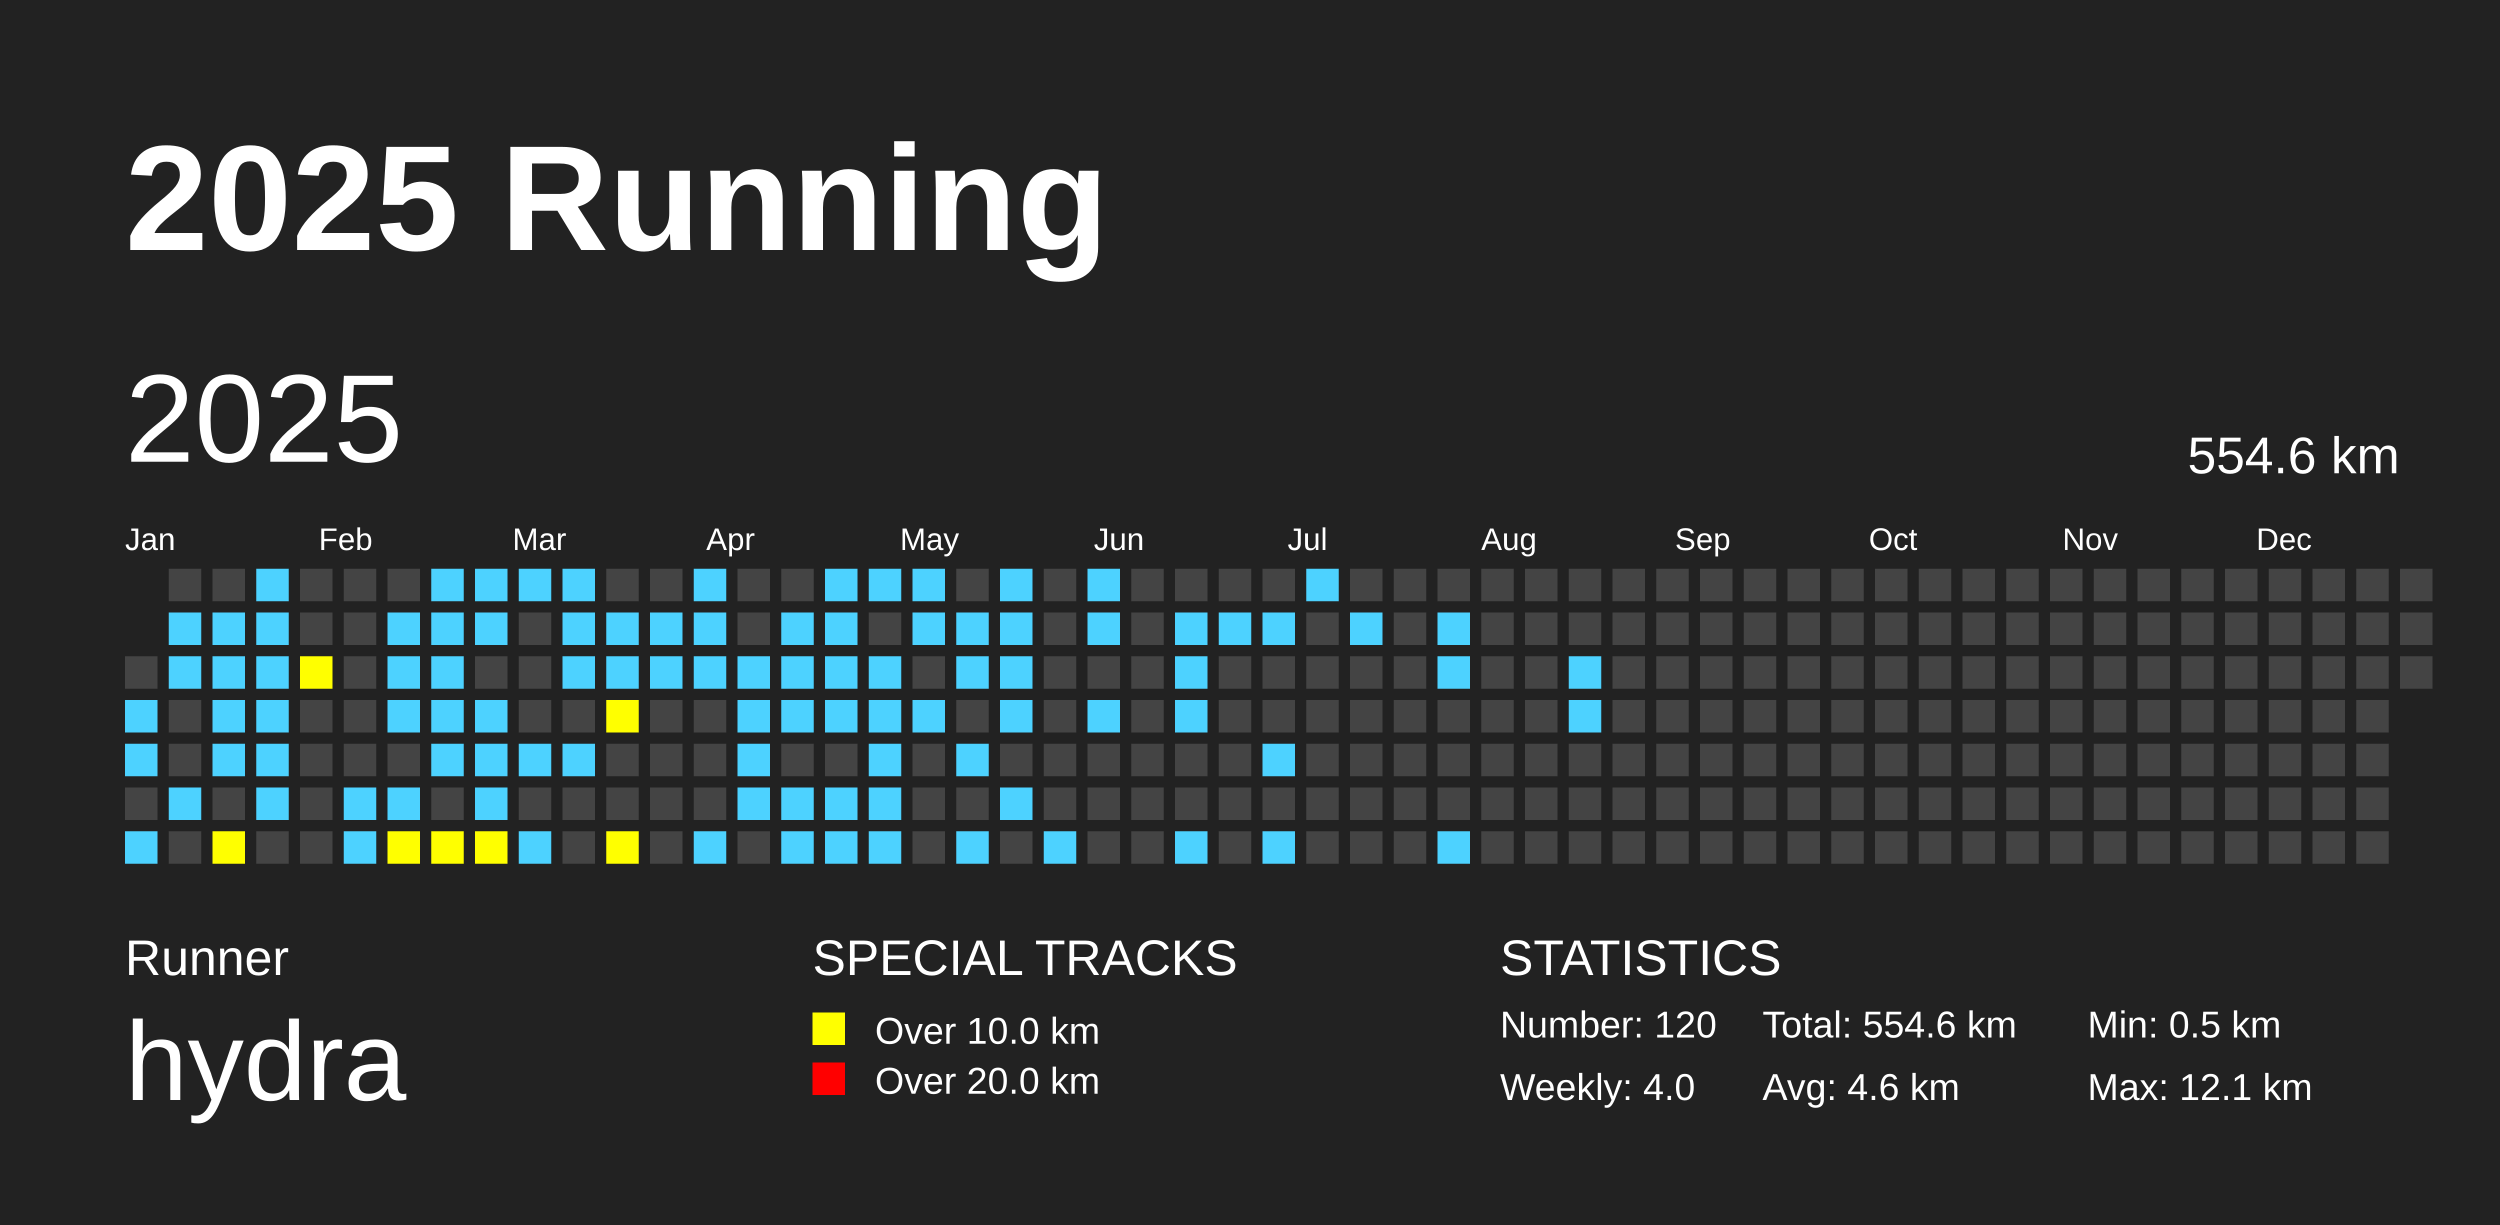
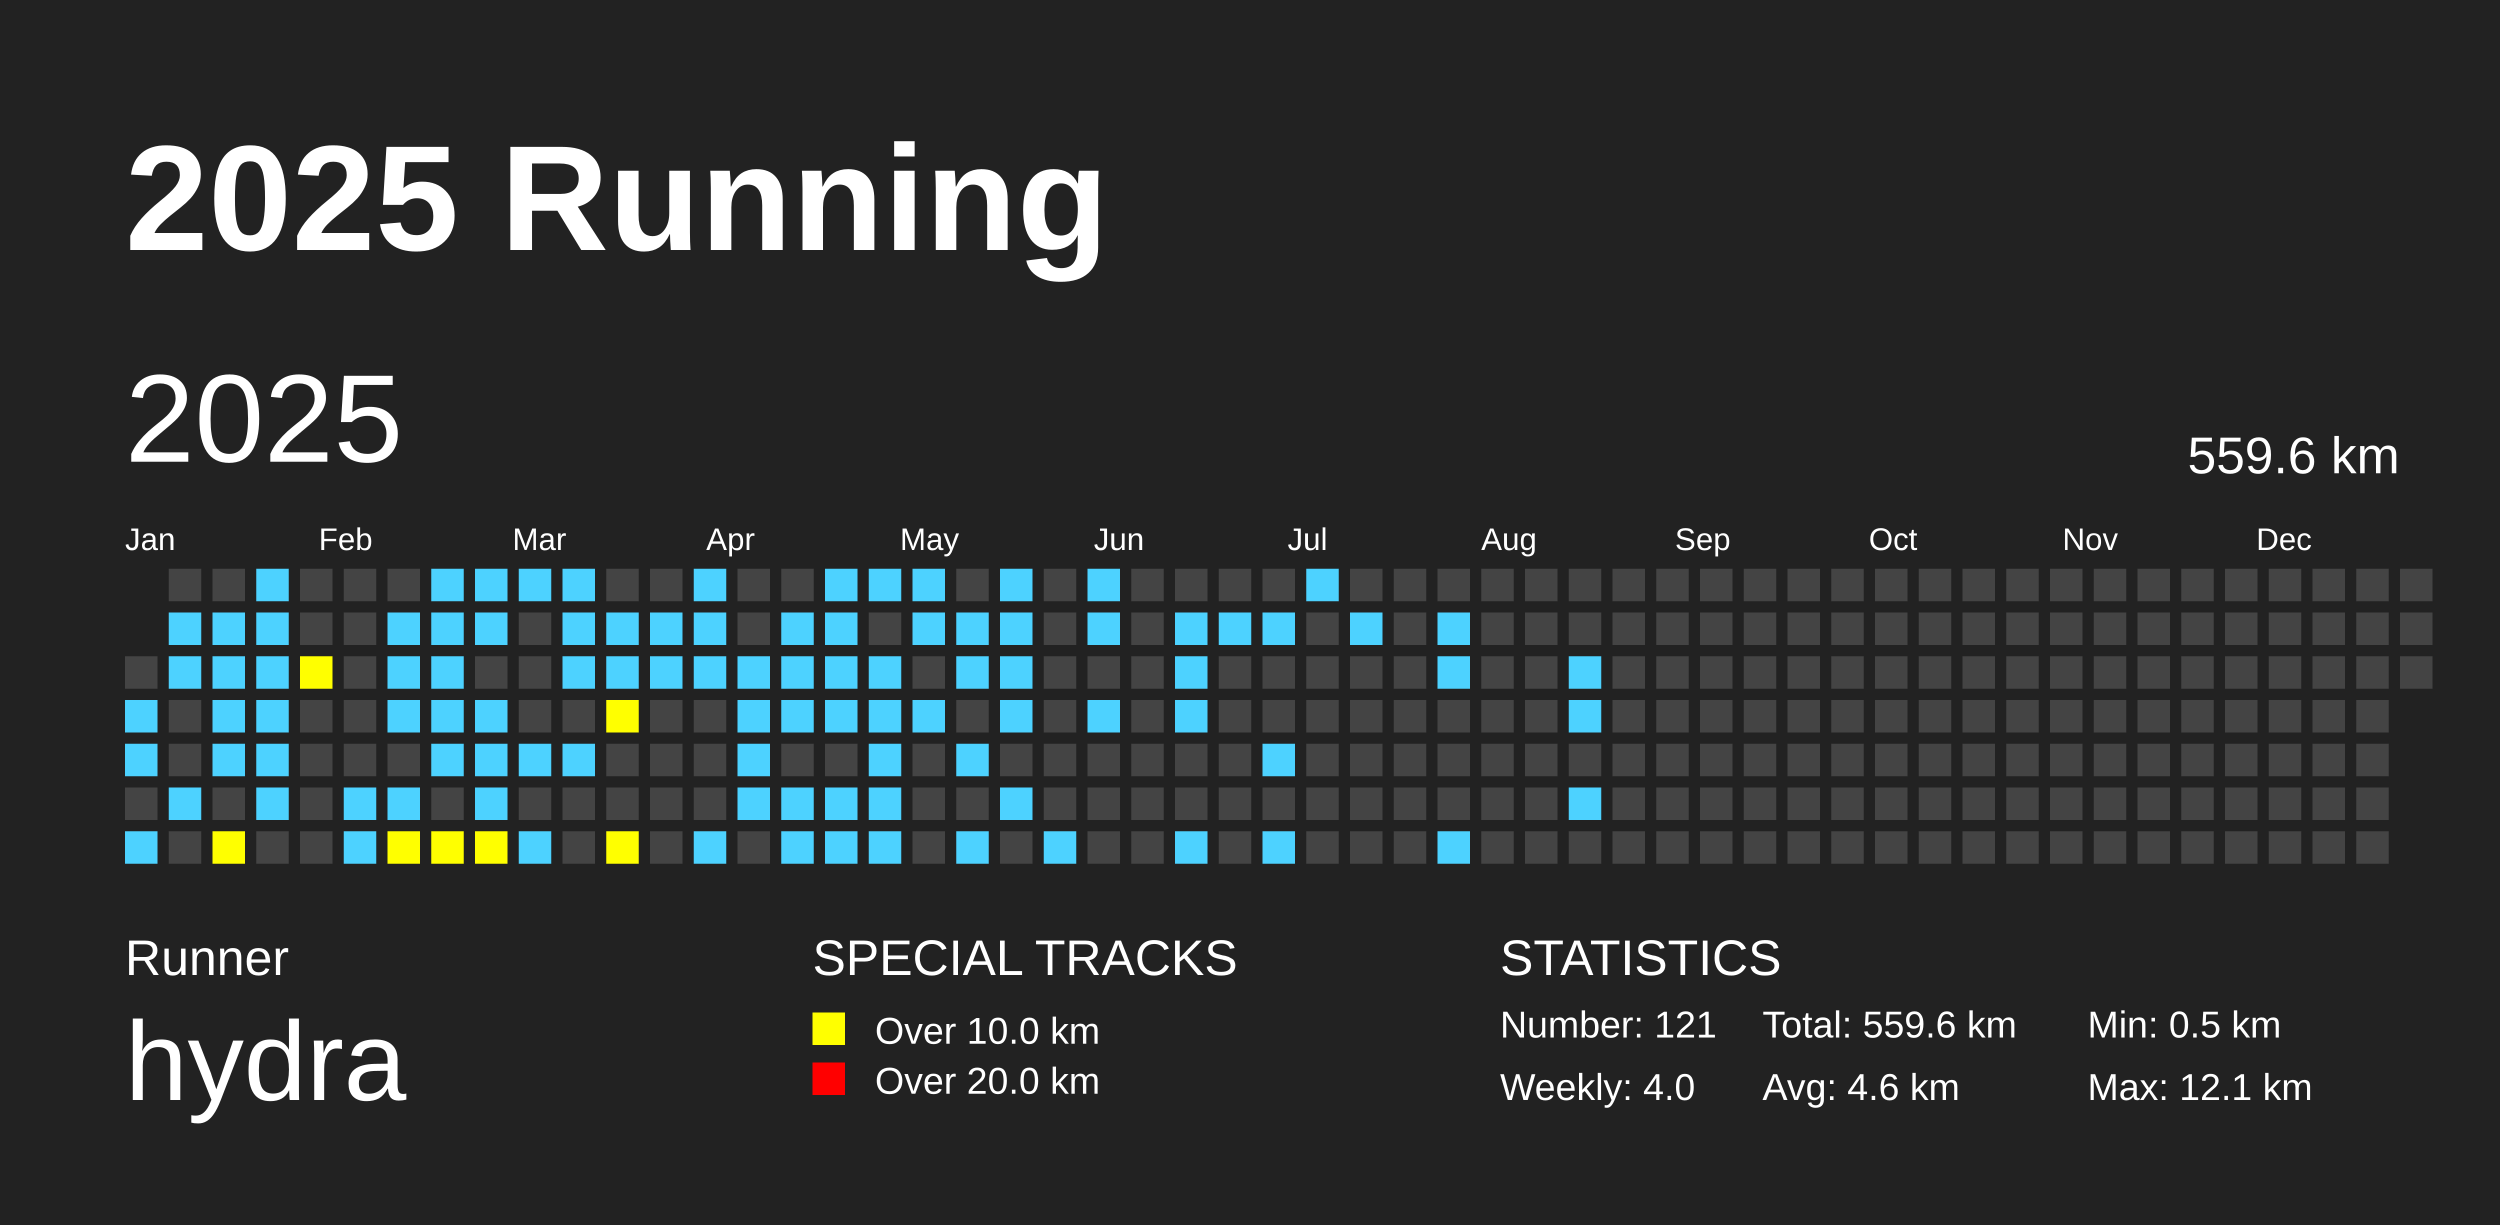
<svg xmlns="http://www.w3.org/2000/svg" baseProfile="full" height="98mm" version="1.1" viewBox="0,0,200,98" width="200mm">
  <defs />
  <rect fill="#222222" height="98" width="200" x="0" y="0" />
  <text fill="#FFFFFF" style="font-size:12px; font-family:Arial; font-weight:bold;" x="10" y="20">2025 Running</text>
  <text fill="#FFFFFF" style="font-size:4px; font-family:Arial" x="10" y="78">Runner</text>
  <text fill="#FFFFFF" style="font-size:9px; font-family:Arial" x="10" y="88">hydra</text>
  <text fill="#FFFFFF" style="font-size:4px; font-family:Arial" x="65" y="78">SPECIAL TRACKS</text>
  <rect fill="yellow" height="2.6" width="2.6" x="65" y="81" />
  <text fill="#FFFFFF" style="font-size:3px; font-family:Arial" x="70" y="83.5">Over 10.0 km</text>
  <rect fill="red" height="2.6" width="2.6" x="65" y="85" />
  <text fill="#FFFFFF" style="font-size:3px; font-family:Arial" x="70" y="87.5">Over 20.0 km</text>
  <text fill="#FFFFFF" style="font-size:4px; font-family:Arial" x="120" y="78">STATISTICS</text>
-   <text fill="#FFFFFF" style="font-size:3px; font-family:Arial" x="120" y="83">Number: 120</text>
+   <text fill="#FFFFFF" style="font-size:3px; font-family:Arial" x="120" y="83">Number: 121</text>
  <text fill="#FFFFFF" style="font-size:3px; font-family:Arial" x="120" y="88">Weekly: 4.0</text>
-   <text fill="#FFFFFF" style="font-size:3px; font-family:Arial" x="141" y="83">Total: 554.6 km</text>
+   <text fill="#FFFFFF" style="font-size:3px; font-family:Arial" x="141" y="83">Total: 559.6 km</text>
  <text fill="#FFFFFF" style="font-size:3px; font-family:Arial" x="141" y="88">Avg: 4.6 km</text>
  <text fill="#FFFFFF" style="font-size:3px; font-family:Arial" x="167" y="83">Min: 0.5 km</text>
  <text fill="#FFFFFF" style="font-size:3px; font-family:Arial" x="167" y="88">Max: 12.1 km</text>
  <text dominant-baseline="hanging" fill="#FFFFFF" style="font-size:10.0px; font-family:Arial;" x="10" y="30">2025</text>
-   <text dominant-baseline="hanging" fill="#FFFFFF" style="font-size:4.125px; font-family:Arial;" x="175" y="35">554.6 km</text>
+   <text dominant-baseline="hanging" fill="#FFFFFF" style="font-size:4.125px; font-family:Arial;" x="175" y="35">559.6 km</text>
  <text fill="#FFFFFF" style="font-size:2.5px; font-family:Arial" x="10.0" y="44">Jan</text>
  <text fill="#FFFFFF" style="font-size:2.5px; font-family:Arial" x="25.5" y="44">Feb</text>
  <text fill="#FFFFFF" style="font-size:2.5px; font-family:Arial" x="41.0" y="44">Mar</text>
  <text fill="#FFFFFF" style="font-size:2.5px; font-family:Arial" x="56.5" y="44">Apr</text>
  <text fill="#FFFFFF" style="font-size:2.5px; font-family:Arial" x="72.0" y="44">May</text>
  <text fill="#FFFFFF" style="font-size:2.5px; font-family:Arial" x="87.5" y="44">Jun</text>
  <text fill="#FFFFFF" style="font-size:2.5px; font-family:Arial" x="103.0" y="44">Jul</text>
  <text fill="#FFFFFF" style="font-size:2.5px; font-family:Arial" x="118.5" y="44">Aug</text>
  <text fill="#FFFFFF" style="font-size:2.5px; font-family:Arial" x="134.0" y="44">Sep</text>
  <text fill="#FFFFFF" style="font-size:2.5px; font-family:Arial" x="149.5" y="44">Oct</text>
  <text fill="#FFFFFF" style="font-size:2.5px; font-family:Arial" x="165.0" y="44">Nov</text>
  <text fill="#FFFFFF" style="font-size:2.5px; font-family:Arial" x="180.5" y="44">Dec</text>
  <rect fill="#444444" height="2.6" width="2.6" x="10.0" y="52.5" />
  <rect fill="#4DD2FF" height="2.6" width="2.6" x="10.0" y="56.0" />
  <rect fill="#4DD2FF" height="2.6" width="2.6" x="10.0" y="59.5" />
  <rect fill="#444444" height="2.6" width="2.6" x="10.0" y="63.0" />
  <rect fill="#4DD2FF" height="2.6" width="2.6" x="10.0" y="66.5" />
  <rect fill="#444444" height="2.6" width="2.6" x="13.5" y="45.5" />
  <rect fill="#4DD2FF" height="2.6" width="2.6" x="13.5" y="49.0" />
  <rect fill="#4DD2FF" height="2.6" width="2.6" x="13.5" y="52.5" />
  <rect fill="#444444" height="2.6" width="2.6" x="13.5" y="56.0" />
  <rect fill="#444444" height="2.6" width="2.6" x="13.5" y="59.5" />
  <rect fill="#4DD2FF" height="2.6" width="2.6" x="13.5" y="63.0" />
  <rect fill="#444444" height="2.6" width="2.6" x="13.5" y="66.5" />
  <rect fill="#444444" height="2.6" width="2.6" x="17.0" y="45.5" />
  <rect fill="#4DD2FF" height="2.6" width="2.6" x="17.0" y="49.0" />
  <rect fill="#4DD2FF" height="2.6" width="2.6" x="17.0" y="52.5" />
  <rect fill="#4DD2FF" height="2.6" width="2.6" x="17.0" y="56.0" />
  <rect fill="#4DD2FF" height="2.6" width="2.6" x="17.0" y="59.5" />
  <rect fill="#444444" height="2.6" width="2.6" x="17.0" y="63.0" />
  <rect fill="yellow" height="2.6" width="2.6" x="17.0" y="66.5" />
  <rect fill="#4DD2FF" height="2.6" width="2.6" x="20.5" y="45.5" />
  <rect fill="#4DD2FF" height="2.6" width="2.6" x="20.5" y="49.0" />
  <rect fill="#4DD2FF" height="2.6" width="2.6" x="20.5" y="52.5" />
  <rect fill="#4DD2FF" height="2.6" width="2.6" x="20.5" y="56.0" />
  <rect fill="#4DD2FF" height="2.6" width="2.6" x="20.5" y="59.5" />
  <rect fill="#4DD2FF" height="2.6" width="2.6" x="20.5" y="63.0" />
  <rect fill="#444444" height="2.6" width="2.6" x="20.5" y="66.5" />
  <rect fill="#444444" height="2.6" width="2.6" x="24.0" y="45.5" />
  <rect fill="#444444" height="2.6" width="2.6" x="24.0" y="49.0" />
  <rect fill="yellow" height="2.6" width="2.6" x="24.0" y="52.5" />
  <rect fill="#444444" height="2.6" width="2.6" x="24.0" y="56.0" />
  <rect fill="#444444" height="2.6" width="2.6" x="24.0" y="59.5" />
  <rect fill="#444444" height="2.6" width="2.6" x="24.0" y="63.0" />
  <rect fill="#444444" height="2.6" width="2.6" x="24.0" y="66.5" />
  <rect fill="#444444" height="2.6" width="2.6" x="27.5" y="45.5" />
  <rect fill="#444444" height="2.6" width="2.6" x="27.5" y="49.0" />
  <rect fill="#444444" height="2.6" width="2.6" x="27.5" y="52.5" />
  <rect fill="#444444" height="2.6" width="2.6" x="27.5" y="56.0" />
  <rect fill="#444444" height="2.6" width="2.6" x="27.5" y="59.5" />
  <rect fill="#4DD2FF" height="2.6" width="2.6" x="27.5" y="63.0" />
  <rect fill="#4DD2FF" height="2.6" width="2.6" x="27.5" y="66.5" />
  <rect fill="#444444" height="2.6" width="2.6" x="31.0" y="45.5" />
  <rect fill="#4DD2FF" height="2.6" width="2.6" x="31.0" y="49.0" />
  <rect fill="#4DD2FF" height="2.6" width="2.6" x="31.0" y="52.5" />
  <rect fill="#4DD2FF" height="2.6" width="2.6" x="31.0" y="56.0" />
  <rect fill="#444444" height="2.6" width="2.6" x="31.0" y="59.5" />
  <rect fill="#4DD2FF" height="2.6" width="2.6" x="31.0" y="63.0" />
  <rect fill="yellow" height="2.6" width="2.6" x="31.0" y="66.5" />
  <rect fill="#4DD2FF" height="2.6" width="2.6" x="34.5" y="45.5" />
  <rect fill="#4DD2FF" height="2.6" width="2.6" x="34.5" y="49.0" />
  <rect fill="#4DD2FF" height="2.6" width="2.6" x="34.5" y="52.5" />
  <rect fill="#4DD2FF" height="2.6" width="2.6" x="34.5" y="56.0" />
  <rect fill="#4DD2FF" height="2.6" width="2.6" x="34.5" y="59.5" />
  <rect fill="#444444" height="2.6" width="2.6" x="34.5" y="63.0" />
  <rect fill="yellow" height="2.6" width="2.6" x="34.5" y="66.5" />
  <rect fill="#4DD2FF" height="2.6" width="2.6" x="38.0" y="45.5" />
  <rect fill="#4DD2FF" height="2.6" width="2.6" x="38.0" y="49.0" />
  <rect fill="#444444" height="2.6" width="2.6" x="38.0" y="52.5" />
  <rect fill="#4DD2FF" height="2.6" width="2.6" x="38.0" y="56.0" />
  <rect fill="#4DD2FF" height="2.6" width="2.6" x="38.0" y="59.5" />
  <rect fill="#4DD2FF" height="2.6" width="2.6" x="38.0" y="63.0" />
  <rect fill="yellow" height="2.6" width="2.6" x="38.0" y="66.5" />
  <rect fill="#4DD2FF" height="2.6" width="2.6" x="41.5" y="45.5" />
  <rect fill="#444444" height="2.6" width="2.6" x="41.5" y="49.0" />
  <rect fill="#444444" height="2.6" width="2.6" x="41.5" y="52.5" />
  <rect fill="#444444" height="2.6" width="2.6" x="41.5" y="56.0" />
  <rect fill="#4DD2FF" height="2.6" width="2.6" x="41.5" y="59.5" />
  <rect fill="#444444" height="2.6" width="2.6" x="41.5" y="63.0" />
  <rect fill="#4DD2FF" height="2.6" width="2.6" x="41.5" y="66.5" />
  <rect fill="#4DD2FF" height="2.6" width="2.6" x="45.0" y="45.5" />
  <rect fill="#4DD2FF" height="2.6" width="2.6" x="45.0" y="49.0" />
  <rect fill="#4DD2FF" height="2.6" width="2.6" x="45.0" y="52.5" />
  <rect fill="#444444" height="2.6" width="2.6" x="45.0" y="56.0" />
  <rect fill="#4DD2FF" height="2.6" width="2.6" x="45.0" y="59.5" />
  <rect fill="#444444" height="2.6" width="2.6" x="45.0" y="63.0" />
  <rect fill="#444444" height="2.6" width="2.6" x="45.0" y="66.5" />
  <rect fill="#444444" height="2.6" width="2.6" x="48.5" y="45.5" />
  <rect fill="#4DD2FF" height="2.6" width="2.6" x="48.5" y="49.0" />
  <rect fill="#4DD2FF" height="2.6" width="2.6" x="48.5" y="52.5" />
  <rect fill="yellow" height="2.6" width="2.6" x="48.5" y="56.0" />
  <rect fill="#444444" height="2.6" width="2.6" x="48.5" y="59.5" />
  <rect fill="#444444" height="2.6" width="2.6" x="48.5" y="63.0" />
  <rect fill="yellow" height="2.6" width="2.6" x="48.5" y="66.5" />
  <rect fill="#444444" height="2.6" width="2.6" x="52.0" y="45.5" />
  <rect fill="#4DD2FF" height="2.6" width="2.6" x="52.0" y="49.0" />
  <rect fill="#4DD2FF" height="2.6" width="2.6" x="52.0" y="52.5" />
  <rect fill="#444444" height="2.6" width="2.6" x="52.0" y="56.0" />
  <rect fill="#444444" height="2.6" width="2.6" x="52.0" y="59.5" />
  <rect fill="#444444" height="2.6" width="2.6" x="52.0" y="63.0" />
  <rect fill="#444444" height="2.6" width="2.6" x="52.0" y="66.5" />
  <rect fill="#4DD2FF" height="2.6" width="2.6" x="55.5" y="45.5" />
  <rect fill="#4DD2FF" height="2.6" width="2.6" x="55.5" y="49.0" />
  <rect fill="#4DD2FF" height="2.6" width="2.6" x="55.5" y="52.5" />
  <rect fill="#444444" height="2.6" width="2.6" x="55.5" y="56.0" />
  <rect fill="#444444" height="2.6" width="2.6" x="55.5" y="59.5" />
  <rect fill="#444444" height="2.6" width="2.6" x="55.5" y="63.0" />
  <rect fill="#4DD2FF" height="2.6" width="2.6" x="55.5" y="66.5" />
  <rect fill="#444444" height="2.6" width="2.6" x="59.0" y="45.5" />
  <rect fill="#444444" height="2.6" width="2.6" x="59.0" y="49.0" />
  <rect fill="#4DD2FF" height="2.6" width="2.6" x="59.0" y="52.5" />
  <rect fill="#4DD2FF" height="2.6" width="2.6" x="59.0" y="56.0" />
  <rect fill="#4DD2FF" height="2.6" width="2.6" x="59.0" y="59.5" />
  <rect fill="#4DD2FF" height="2.6" width="2.6" x="59.0" y="63.0" />
  <rect fill="#444444" height="2.6" width="2.6" x="59.0" y="66.5" />
  <rect fill="#444444" height="2.6" width="2.6" x="62.5" y="45.5" />
  <rect fill="#4DD2FF" height="2.6" width="2.6" x="62.5" y="49.0" />
  <rect fill="#4DD2FF" height="2.6" width="2.6" x="62.5" y="52.5" />
  <rect fill="#4DD2FF" height="2.6" width="2.6" x="62.5" y="56.0" />
  <rect fill="#444444" height="2.6" width="2.6" x="62.5" y="59.5" />
  <rect fill="#4DD2FF" height="2.6" width="2.6" x="62.5" y="63.0" />
  <rect fill="#4DD2FF" height="2.6" width="2.6" x="62.5" y="66.5" />
  <rect fill="#4DD2FF" height="2.6" width="2.6" x="66.0" y="45.5" />
  <rect fill="#4DD2FF" height="2.6" width="2.6" x="66.0" y="49.0" />
  <rect fill="#4DD2FF" height="2.6" width="2.6" x="66.0" y="52.5" />
  <rect fill="#4DD2FF" height="2.6" width="2.6" x="66.0" y="56.0" />
  <rect fill="#444444" height="2.6" width="2.6" x="66.0" y="59.5" />
  <rect fill="#4DD2FF" height="2.6" width="2.6" x="66.0" y="63.0" />
  <rect fill="#4DD2FF" height="2.6" width="2.6" x="66.0" y="66.5" />
  <rect fill="#4DD2FF" height="2.6" width="2.6" x="69.5" y="45.5" />
  <rect fill="#444444" height="2.6" width="2.6" x="69.5" y="49.0" />
  <rect fill="#4DD2FF" height="2.6" width="2.6" x="69.5" y="52.5" />
  <rect fill="#4DD2FF" height="2.6" width="2.6" x="69.5" y="56.0" />
  <rect fill="#4DD2FF" height="2.6" width="2.6" x="69.5" y="59.5" />
  <rect fill="#4DD2FF" height="2.6" width="2.6" x="69.5" y="63.0" />
  <rect fill="#4DD2FF" height="2.6" width="2.6" x="69.5" y="66.5" />
  <rect fill="#4DD2FF" height="2.6" width="2.6" x="73.0" y="45.5" />
  <rect fill="#4DD2FF" height="2.6" width="2.6" x="73.0" y="49.0" />
  <rect fill="#444444" height="2.6" width="2.6" x="73.0" y="52.5" />
  <rect fill="#4DD2FF" height="2.6" width="2.6" x="73.0" y="56.0" />
  <rect fill="#444444" height="2.6" width="2.6" x="73.0" y="59.5" />
  <rect fill="#444444" height="2.6" width="2.6" x="73.0" y="63.0" />
  <rect fill="#444444" height="2.6" width="2.6" x="73.0" y="66.5" />
  <rect fill="#444444" height="2.6" width="2.6" x="76.5" y="45.5" />
  <rect fill="#4DD2FF" height="2.6" width="2.6" x="76.5" y="49.0" />
  <rect fill="#4DD2FF" height="2.6" width="2.6" x="76.5" y="52.5" />
  <rect fill="#444444" height="2.6" width="2.6" x="76.5" y="56.0" />
  <rect fill="#4DD2FF" height="2.6" width="2.6" x="76.5" y="59.5" />
  <rect fill="#444444" height="2.6" width="2.6" x="76.5" y="63.0" />
  <rect fill="#4DD2FF" height="2.6" width="2.6" x="76.5" y="66.5" />
  <rect fill="#4DD2FF" height="2.6" width="2.6" x="80.0" y="45.5" />
  <rect fill="#4DD2FF" height="2.6" width="2.6" x="80.0" y="49.0" />
  <rect fill="#4DD2FF" height="2.6" width="2.6" x="80.0" y="52.5" />
  <rect fill="#4DD2FF" height="2.6" width="2.6" x="80.0" y="56.0" />
  <rect fill="#444444" height="2.6" width="2.6" x="80.0" y="59.5" />
  <rect fill="#4DD2FF" height="2.6" width="2.6" x="80.0" y="63.0" />
  <rect fill="#444444" height="2.6" width="2.6" x="80.0" y="66.5" />
  <rect fill="#444444" height="2.6" width="2.6" x="83.5" y="45.5" />
  <rect fill="#444444" height="2.6" width="2.6" x="83.5" y="49.0" />
  <rect fill="#444444" height="2.6" width="2.6" x="83.5" y="52.5" />
  <rect fill="#444444" height="2.6" width="2.6" x="83.5" y="56.0" />
  <rect fill="#444444" height="2.6" width="2.6" x="83.5" y="59.5" />
  <rect fill="#444444" height="2.6" width="2.6" x="83.5" y="63.0" />
  <rect fill="#4DD2FF" height="2.6" width="2.6" x="83.5" y="66.5" />
  <rect fill="#4DD2FF" height="2.6" width="2.6" x="87.0" y="45.5" />
  <rect fill="#4DD2FF" height="2.6" width="2.6" x="87.0" y="49.0" />
  <rect fill="#444444" height="2.6" width="2.6" x="87.0" y="52.5" />
  <rect fill="#4DD2FF" height="2.6" width="2.6" x="87.0" y="56.0" />
  <rect fill="#444444" height="2.6" width="2.6" x="87.0" y="59.5" />
  <rect fill="#444444" height="2.6" width="2.6" x="87.0" y="63.0" />
  <rect fill="#444444" height="2.6" width="2.6" x="87.0" y="66.5" />
  <rect fill="#444444" height="2.6" width="2.6" x="90.5" y="45.5" />
  <rect fill="#444444" height="2.6" width="2.6" x="90.5" y="49.0" />
  <rect fill="#444444" height="2.6" width="2.6" x="90.5" y="52.5" />
  <rect fill="#444444" height="2.6" width="2.6" x="90.5" y="56.0" />
  <rect fill="#444444" height="2.6" width="2.6" x="90.5" y="59.5" />
  <rect fill="#444444" height="2.6" width="2.6" x="90.5" y="63.0" />
  <rect fill="#444444" height="2.6" width="2.6" x="90.5" y="66.5" />
  <rect fill="#444444" height="2.6" width="2.6" x="94.0" y="45.5" />
  <rect fill="#4DD2FF" height="2.6" width="2.6" x="94.0" y="49.0" />
  <rect fill="#4DD2FF" height="2.6" width="2.6" x="94.0" y="52.5" />
  <rect fill="#4DD2FF" height="2.6" width="2.6" x="94.0" y="56.0" />
  <rect fill="#444444" height="2.6" width="2.6" x="94.0" y="59.5" />
  <rect fill="#444444" height="2.6" width="2.6" x="94.0" y="63.0" />
  <rect fill="#4DD2FF" height="2.6" width="2.6" x="94.0" y="66.5" />
  <rect fill="#444444" height="2.6" width="2.6" x="97.5" y="45.5" />
  <rect fill="#4DD2FF" height="2.6" width="2.6" x="97.5" y="49.0" />
  <rect fill="#444444" height="2.6" width="2.6" x="97.5" y="52.5" />
  <rect fill="#444444" height="2.6" width="2.6" x="97.5" y="56.0" />
  <rect fill="#444444" height="2.6" width="2.6" x="97.5" y="59.5" />
  <rect fill="#444444" height="2.6" width="2.6" x="97.5" y="63.0" />
  <rect fill="#444444" height="2.6" width="2.6" x="97.5" y="66.5" />
  <rect fill="#444444" height="2.6" width="2.6" x="101.0" y="45.5" />
  <rect fill="#4DD2FF" height="2.6" width="2.6" x="101.0" y="49.0" />
  <rect fill="#444444" height="2.6" width="2.6" x="101.0" y="52.5" />
  <rect fill="#444444" height="2.6" width="2.6" x="101.0" y="56.0" />
  <rect fill="#4DD2FF" height="2.6" width="2.6" x="101.0" y="59.5" />
  <rect fill="#444444" height="2.6" width="2.6" x="101.0" y="63.0" />
  <rect fill="#4DD2FF" height="2.6" width="2.6" x="101.0" y="66.5" />
  <rect fill="#4DD2FF" height="2.6" width="2.6" x="104.5" y="45.5" />
  <rect fill="#444444" height="2.6" width="2.6" x="104.5" y="49.0" />
  <rect fill="#444444" height="2.6" width="2.6" x="104.5" y="52.5" />
  <rect fill="#444444" height="2.6" width="2.6" x="104.5" y="56.0" />
  <rect fill="#444444" height="2.6" width="2.6" x="104.5" y="59.5" />
  <rect fill="#444444" height="2.6" width="2.6" x="104.5" y="63.0" />
  <rect fill="#444444" height="2.6" width="2.6" x="104.5" y="66.5" />
  <rect fill="#444444" height="2.6" width="2.6" x="108.0" y="45.5" />
  <rect fill="#4DD2FF" height="2.6" width="2.6" x="108.0" y="49.0" />
  <rect fill="#444444" height="2.6" width="2.6" x="108.0" y="52.5" />
  <rect fill="#444444" height="2.6" width="2.6" x="108.0" y="56.0" />
  <rect fill="#444444" height="2.6" width="2.6" x="108.0" y="59.5" />
  <rect fill="#444444" height="2.6" width="2.6" x="108.0" y="63.0" />
  <rect fill="#444444" height="2.6" width="2.6" x="108.0" y="66.5" />
  <rect fill="#444444" height="2.6" width="2.6" x="111.5" y="45.5" />
  <rect fill="#444444" height="2.6" width="2.6" x="111.5" y="49.0" />
  <rect fill="#444444" height="2.6" width="2.6" x="111.5" y="52.5" />
  <rect fill="#444444" height="2.6" width="2.6" x="111.5" y="56.0" />
  <rect fill="#444444" height="2.6" width="2.6" x="111.5" y="59.5" />
  <rect fill="#444444" height="2.6" width="2.6" x="111.5" y="63.0" />
  <rect fill="#444444" height="2.6" width="2.6" x="111.5" y="66.5" />
  <rect fill="#444444" height="2.6" width="2.6" x="115.0" y="45.5" />
  <rect fill="#4DD2FF" height="2.6" width="2.6" x="115.0" y="49.0" />
  <rect fill="#4DD2FF" height="2.6" width="2.6" x="115.0" y="52.5" />
  <rect fill="#444444" height="2.6" width="2.6" x="115.0" y="56.0" />
  <rect fill="#444444" height="2.6" width="2.6" x="115.0" y="59.5" />
  <rect fill="#444444" height="2.6" width="2.6" x="115.0" y="63.0" />
  <rect fill="#4DD2FF" height="2.6" width="2.6" x="115.0" y="66.5" />
  <rect fill="#444444" height="2.6" width="2.6" x="118.5" y="45.5" />
  <rect fill="#444444" height="2.6" width="2.6" x="118.5" y="49.0" />
  <rect fill="#444444" height="2.6" width="2.6" x="118.5" y="52.5" />
  <rect fill="#444444" height="2.6" width="2.6" x="118.5" y="56.0" />
  <rect fill="#444444" height="2.6" width="2.6" x="118.5" y="59.5" />
  <rect fill="#444444" height="2.6" width="2.6" x="118.5" y="63.0" />
  <rect fill="#444444" height="2.6" width="2.6" x="118.5" y="66.5" />
  <rect fill="#444444" height="2.6" width="2.6" x="122.0" y="45.5" />
  <rect fill="#444444" height="2.6" width="2.6" x="122.0" y="49.0" />
  <rect fill="#444444" height="2.6" width="2.6" x="122.0" y="52.5" />
  <rect fill="#444444" height="2.6" width="2.6" x="122.0" y="56.0" />
  <rect fill="#444444" height="2.6" width="2.6" x="122.0" y="59.5" />
  <rect fill="#444444" height="2.6" width="2.6" x="122.0" y="63.0" />
  <rect fill="#444444" height="2.6" width="2.6" x="122.0" y="66.5" />
  <rect fill="#444444" height="2.6" width="2.6" x="125.5" y="45.5" />
  <rect fill="#444444" height="2.6" width="2.6" x="125.5" y="49.0" />
  <rect fill="#4DD2FF" height="2.6" width="2.6" x="125.5" y="52.5" />
  <rect fill="#4DD2FF" height="2.6" width="2.6" x="125.5" y="56.0" />
  <rect fill="#444444" height="2.6" width="2.6" x="125.5" y="59.5" />
-   <rect fill="#444444" height="2.6" width="2.6" x="125.5" y="63.0" />
+   <rect fill="#4DD2FF" height="2.6" width="2.6" x="125.5" y="63.0" />
  <rect fill="#444444" height="2.6" width="2.6" x="125.5" y="66.5" />
  <rect fill="#444444" height="2.6" width="2.6" x="129.0" y="45.5" />
  <rect fill="#444444" height="2.6" width="2.6" x="129.0" y="49.0" />
  <rect fill="#444444" height="2.6" width="2.6" x="129.0" y="52.5" />
  <rect fill="#444444" height="2.6" width="2.6" x="129.0" y="56.0" />
  <rect fill="#444444" height="2.6" width="2.6" x="129.0" y="59.5" />
  <rect fill="#444444" height="2.6" width="2.6" x="129.0" y="63.0" />
  <rect fill="#444444" height="2.6" width="2.6" x="129.0" y="66.5" />
  <rect fill="#444444" height="2.6" width="2.6" x="132.5" y="45.5" />
  <rect fill="#444444" height="2.6" width="2.6" x="132.5" y="49.0" />
  <rect fill="#444444" height="2.6" width="2.6" x="132.5" y="52.5" />
  <rect fill="#444444" height="2.6" width="2.6" x="132.5" y="56.0" />
  <rect fill="#444444" height="2.6" width="2.6" x="132.5" y="59.5" />
  <rect fill="#444444" height="2.6" width="2.6" x="132.5" y="63.0" />
  <rect fill="#444444" height="2.6" width="2.6" x="132.5" y="66.5" />
  <rect fill="#444444" height="2.6" width="2.6" x="136.0" y="45.5" />
  <rect fill="#444444" height="2.6" width="2.6" x="136.0" y="49.0" />
  <rect fill="#444444" height="2.6" width="2.6" x="136.0" y="52.5" />
  <rect fill="#444444" height="2.6" width="2.6" x="136.0" y="56.0" />
  <rect fill="#444444" height="2.6" width="2.6" x="136.0" y="59.5" />
  <rect fill="#444444" height="2.6" width="2.6" x="136.0" y="63.0" />
  <rect fill="#444444" height="2.6" width="2.6" x="136.0" y="66.5" />
  <rect fill="#444444" height="2.6" width="2.6" x="139.5" y="45.5" />
  <rect fill="#444444" height="2.6" width="2.6" x="139.5" y="49.0" />
  <rect fill="#444444" height="2.6" width="2.6" x="139.5" y="52.5" />
  <rect fill="#444444" height="2.6" width="2.6" x="139.5" y="56.0" />
  <rect fill="#444444" height="2.6" width="2.6" x="139.5" y="59.5" />
  <rect fill="#444444" height="2.6" width="2.6" x="139.5" y="63.0" />
  <rect fill="#444444" height="2.6" width="2.6" x="139.5" y="66.5" />
  <rect fill="#444444" height="2.6" width="2.6" x="143.0" y="45.5" />
  <rect fill="#444444" height="2.6" width="2.6" x="143.0" y="49.0" />
  <rect fill="#444444" height="2.6" width="2.6" x="143.0" y="52.5" />
  <rect fill="#444444" height="2.6" width="2.6" x="143.0" y="56.0" />
  <rect fill="#444444" height="2.6" width="2.6" x="143.0" y="59.5" />
  <rect fill="#444444" height="2.6" width="2.6" x="143.0" y="63.0" />
  <rect fill="#444444" height="2.6" width="2.6" x="143.0" y="66.5" />
  <rect fill="#444444" height="2.6" width="2.6" x="146.5" y="45.5" />
  <rect fill="#444444" height="2.6" width="2.6" x="146.5" y="49.0" />
  <rect fill="#444444" height="2.6" width="2.6" x="146.5" y="52.5" />
  <rect fill="#444444" height="2.6" width="2.6" x="146.5" y="56.0" />
  <rect fill="#444444" height="2.6" width="2.6" x="146.5" y="59.5" />
  <rect fill="#444444" height="2.6" width="2.6" x="146.5" y="63.0" />
  <rect fill="#444444" height="2.6" width="2.6" x="146.5" y="66.5" />
  <rect fill="#444444" height="2.6" width="2.6" x="150.0" y="45.5" />
  <rect fill="#444444" height="2.6" width="2.6" x="150.0" y="49.0" />
  <rect fill="#444444" height="2.6" width="2.6" x="150.0" y="52.5" />
  <rect fill="#444444" height="2.6" width="2.6" x="150.0" y="56.0" />
  <rect fill="#444444" height="2.6" width="2.6" x="150.0" y="59.5" />
  <rect fill="#444444" height="2.6" width="2.6" x="150.0" y="63.0" />
  <rect fill="#444444" height="2.6" width="2.6" x="150.0" y="66.5" />
  <rect fill="#444444" height="2.6" width="2.6" x="153.5" y="45.5" />
  <rect fill="#444444" height="2.6" width="2.6" x="153.5" y="49.0" />
  <rect fill="#444444" height="2.6" width="2.6" x="153.5" y="52.5" />
  <rect fill="#444444" height="2.6" width="2.6" x="153.5" y="56.0" />
  <rect fill="#444444" height="2.6" width="2.6" x="153.5" y="59.5" />
  <rect fill="#444444" height="2.6" width="2.6" x="153.5" y="63.0" />
  <rect fill="#444444" height="2.6" width="2.6" x="153.5" y="66.5" />
  <rect fill="#444444" height="2.6" width="2.6" x="157.0" y="45.5" />
  <rect fill="#444444" height="2.6" width="2.6" x="157.0" y="49.0" />
  <rect fill="#444444" height="2.6" width="2.6" x="157.0" y="52.5" />
  <rect fill="#444444" height="2.6" width="2.6" x="157.0" y="56.0" />
  <rect fill="#444444" height="2.6" width="2.6" x="157.0" y="59.5" />
  <rect fill="#444444" height="2.6" width="2.6" x="157.0" y="63.0" />
  <rect fill="#444444" height="2.6" width="2.6" x="157.0" y="66.5" />
  <rect fill="#444444" height="2.6" width="2.6" x="160.5" y="45.5" />
  <rect fill="#444444" height="2.6" width="2.6" x="160.5" y="49.0" />
  <rect fill="#444444" height="2.6" width="2.6" x="160.5" y="52.5" />
  <rect fill="#444444" height="2.6" width="2.6" x="160.5" y="56.0" />
  <rect fill="#444444" height="2.6" width="2.6" x="160.5" y="59.5" />
  <rect fill="#444444" height="2.6" width="2.6" x="160.5" y="63.0" />
  <rect fill="#444444" height="2.6" width="2.6" x="160.5" y="66.5" />
  <rect fill="#444444" height="2.6" width="2.6" x="164.0" y="45.5" />
  <rect fill="#444444" height="2.6" width="2.6" x="164.0" y="49.0" />
  <rect fill="#444444" height="2.6" width="2.6" x="164.0" y="52.5" />
  <rect fill="#444444" height="2.6" width="2.6" x="164.0" y="56.0" />
  <rect fill="#444444" height="2.6" width="2.6" x="164.0" y="59.5" />
  <rect fill="#444444" height="2.6" width="2.6" x="164.0" y="63.0" />
  <rect fill="#444444" height="2.6" width="2.6" x="164.0" y="66.5" />
  <rect fill="#444444" height="2.6" width="2.6" x="167.5" y="45.5" />
  <rect fill="#444444" height="2.6" width="2.6" x="167.5" y="49.0" />
  <rect fill="#444444" height="2.6" width="2.6" x="167.5" y="52.5" />
  <rect fill="#444444" height="2.6" width="2.6" x="167.5" y="56.0" />
  <rect fill="#444444" height="2.6" width="2.6" x="167.5" y="59.5" />
  <rect fill="#444444" height="2.6" width="2.6" x="167.5" y="63.0" />
  <rect fill="#444444" height="2.6" width="2.6" x="167.5" y="66.5" />
  <rect fill="#444444" height="2.6" width="2.6" x="171.0" y="45.5" />
  <rect fill="#444444" height="2.6" width="2.6" x="171.0" y="49.0" />
  <rect fill="#444444" height="2.6" width="2.6" x="171.0" y="52.5" />
  <rect fill="#444444" height="2.6" width="2.6" x="171.0" y="56.0" />
  <rect fill="#444444" height="2.6" width="2.6" x="171.0" y="59.5" />
  <rect fill="#444444" height="2.6" width="2.6" x="171.0" y="63.0" />
  <rect fill="#444444" height="2.6" width="2.6" x="171.0" y="66.5" />
  <rect fill="#444444" height="2.6" width="2.6" x="174.5" y="45.5" />
  <rect fill="#444444" height="2.6" width="2.6" x="174.5" y="49.0" />
  <rect fill="#444444" height="2.6" width="2.6" x="174.5" y="52.5" />
  <rect fill="#444444" height="2.6" width="2.6" x="174.5" y="56.0" />
  <rect fill="#444444" height="2.6" width="2.6" x="174.5" y="59.5" />
  <rect fill="#444444" height="2.6" width="2.6" x="174.5" y="63.0" />
  <rect fill="#444444" height="2.6" width="2.6" x="174.5" y="66.5" />
  <rect fill="#444444" height="2.6" width="2.6" x="178.0" y="45.5" />
  <rect fill="#444444" height="2.6" width="2.6" x="178.0" y="49.0" />
  <rect fill="#444444" height="2.6" width="2.6" x="178.0" y="52.5" />
  <rect fill="#444444" height="2.6" width="2.6" x="178.0" y="56.0" />
  <rect fill="#444444" height="2.6" width="2.6" x="178.0" y="59.5" />
  <rect fill="#444444" height="2.6" width="2.6" x="178.0" y="63.0" />
  <rect fill="#444444" height="2.6" width="2.6" x="178.0" y="66.5" />
  <rect fill="#444444" height="2.6" width="2.6" x="181.5" y="45.5" />
  <rect fill="#444444" height="2.6" width="2.6" x="181.5" y="49.0" />
  <rect fill="#444444" height="2.6" width="2.6" x="181.5" y="52.5" />
  <rect fill="#444444" height="2.6" width="2.6" x="181.5" y="56.0" />
  <rect fill="#444444" height="2.6" width="2.6" x="181.5" y="59.5" />
  <rect fill="#444444" height="2.6" width="2.6" x="181.5" y="63.0" />
  <rect fill="#444444" height="2.6" width="2.6" x="181.5" y="66.5" />
  <rect fill="#444444" height="2.6" width="2.6" x="185.0" y="45.5" />
  <rect fill="#444444" height="2.6" width="2.6" x="185.0" y="49.0" />
  <rect fill="#444444" height="2.6" width="2.6" x="185.0" y="52.5" />
  <rect fill="#444444" height="2.6" width="2.6" x="185.0" y="56.0" />
  <rect fill="#444444" height="2.6" width="2.6" x="185.0" y="59.5" />
  <rect fill="#444444" height="2.6" width="2.6" x="185.0" y="63.0" />
  <rect fill="#444444" height="2.6" width="2.6" x="185.0" y="66.5" />
  <rect fill="#444444" height="2.6" width="2.6" x="188.5" y="45.5" />
  <rect fill="#444444" height="2.6" width="2.6" x="188.5" y="49.0" />
  <rect fill="#444444" height="2.6" width="2.6" x="188.5" y="52.5" />
  <rect fill="#444444" height="2.6" width="2.6" x="188.5" y="56.0" />
  <rect fill="#444444" height="2.6" width="2.6" x="188.5" y="59.5" />
  <rect fill="#444444" height="2.6" width="2.6" x="188.5" y="63.0" />
  <rect fill="#444444" height="2.6" width="2.6" x="188.5" y="66.5" />
  <rect fill="#444444" height="2.6" width="2.6" x="192.0" y="45.5" />
  <rect fill="#444444" height="2.6" width="2.6" x="192.0" y="49.0" />
  <rect fill="#444444" height="2.6" width="2.6" x="192.0" y="52.5" />
</svg>
